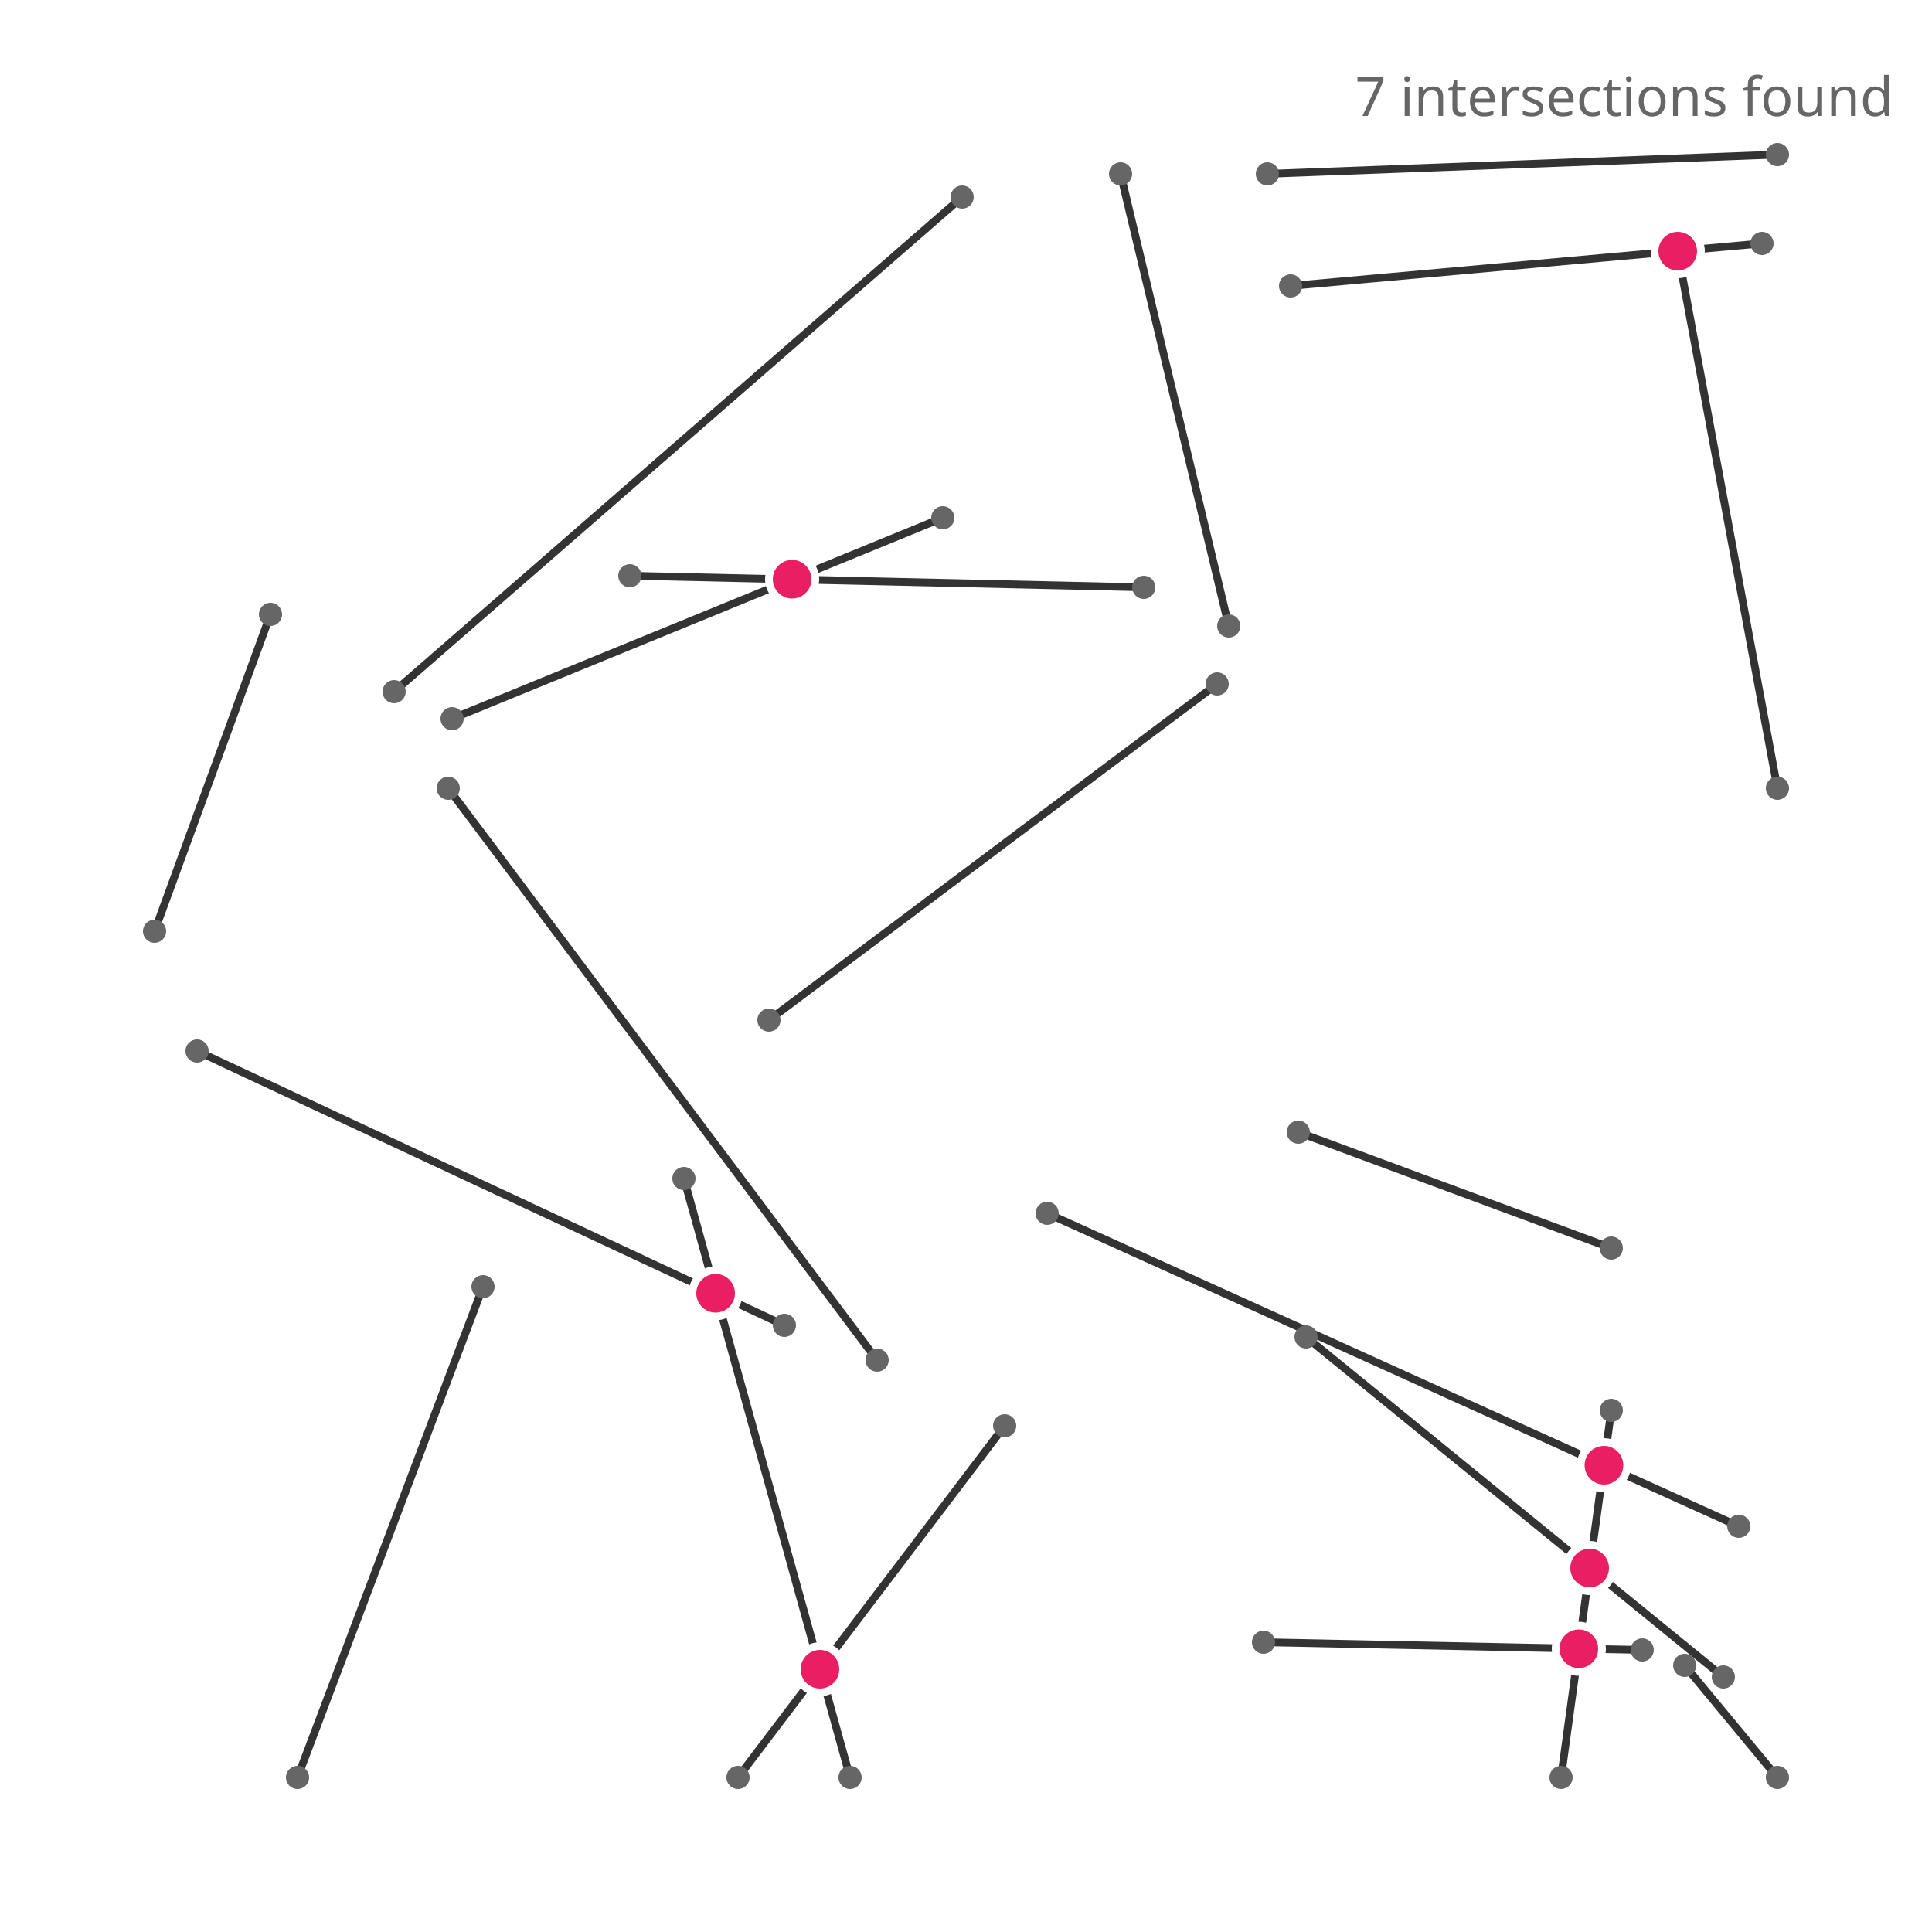
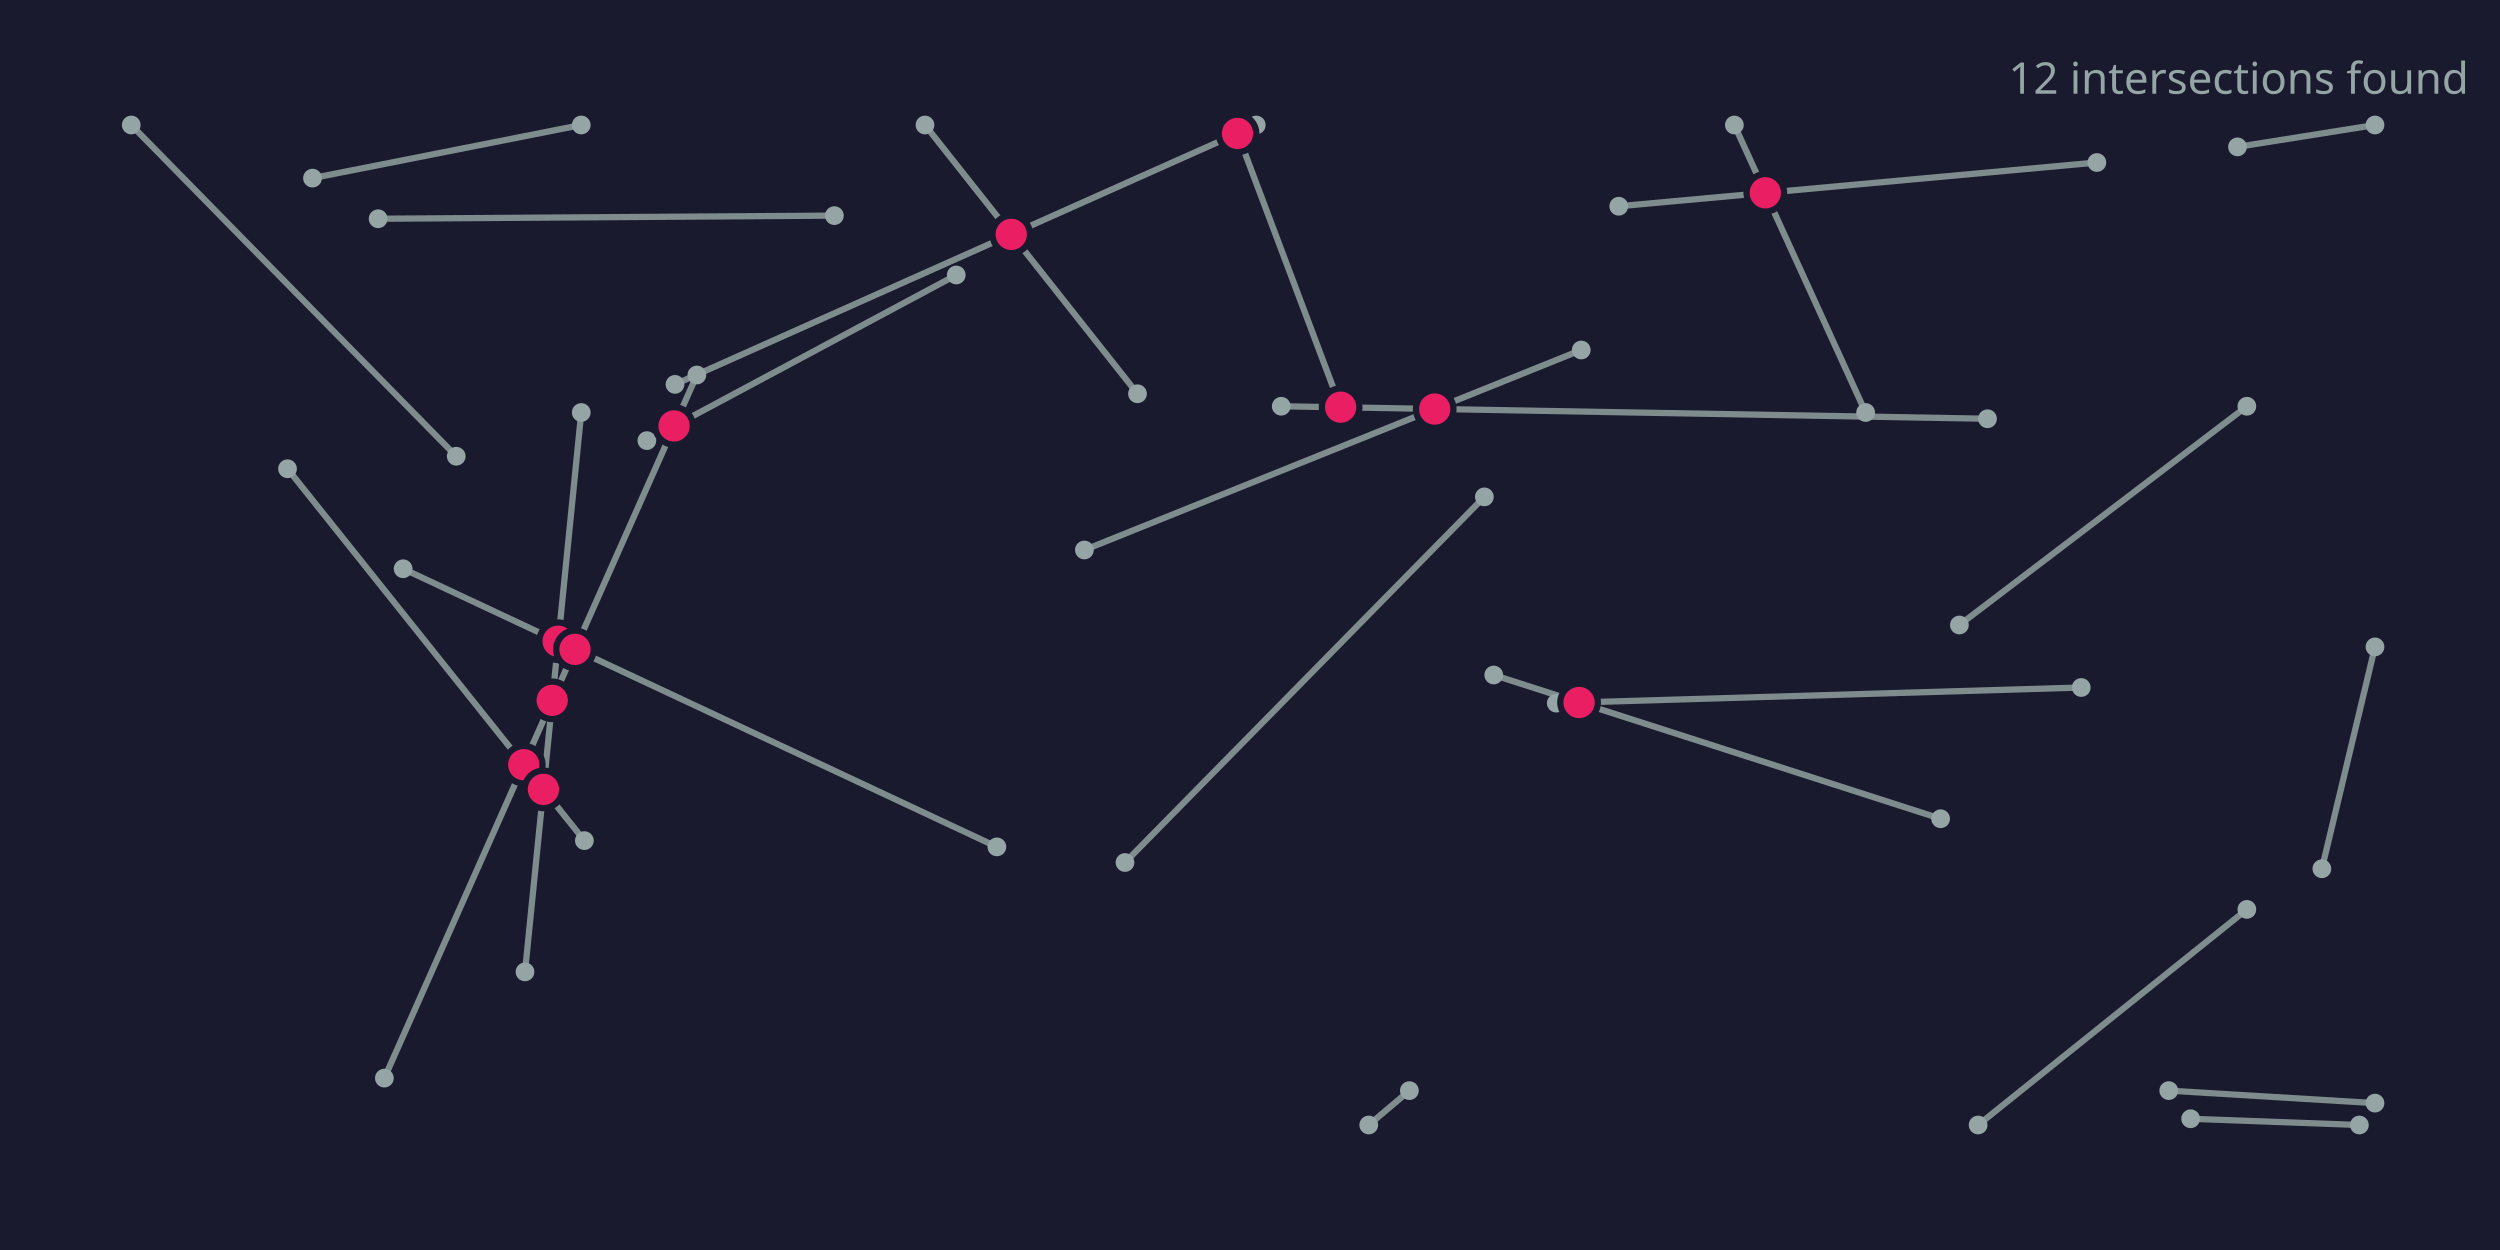
- <svg xmlns="http://www.w3.org/2000/svg" viewBox="0 0 500 500" width="500" height="500">
-   <rect width="500" height="500" fill="white" />
-   <g stroke="#333" stroke-width="2" stroke-linecap="round">
-     <line x1="116" y1="204" x2="227" y2="352" />
-     <line x1="117" y1="186" x2="244" y2="134" />
-     <line x1="51" y1="272" x2="203" y2="343" />
-     <line x1="271" y1="314" x2="450" y2="395" />
-     <line x1="328" y1="45" x2="460" y2="40" />
-     <line x1="191" y1="460" x2="260" y2="369" />
-     <line x1="163" y1="149" x2="296" y2="152" />
-     <line x1="327" y1="425" x2="425" y2="427" />
-     <line x1="338" y1="346" x2="446" y2="434" />
-     <line x1="404" y1="460" x2="417" y2="365" />
-     <line x1="334" y1="74" x2="456" y2="63" />
-     <line x1="434" y1="64" x2="460" y2="204" />
-     <line x1="336" y1="293" x2="417" y2="323" />
-     <line x1="77" y1="460" x2="125" y2="333" />
-     <line x1="199" y1="264" x2="315" y2="177" />
-     <line x1="177" y1="305" x2="220" y2="460" />
-     <line x1="290" y1="45" x2="318" y2="162" />
-     <line x1="40" y1="241" x2="70" y2="159" />
-     <line x1="102" y1="179" x2="249" y2="51" />
-     <line x1="436" y1="431" x2="460" y2="460" />
+ <svg xmlns="http://www.w3.org/2000/svg" viewBox="0 0 800 400" width="800" height="400">
+   <rect width="800" height="400" fill="#1a1a2e" />
+   <g stroke="#7f8c8d" stroke-width="2" stroke-linecap="round">
+     <line x1="360" y1="276" x2="475" y2="159" />
+     <line x1="347" y1="176" x2="506" y2="112" />
+     <line x1="129" y1="182" x2="319" y2="271" />
+     <line x1="478" y1="216" x2="621" y2="262" />
+     <line x1="743" y1="278" x2="760" y2="207" />
+     <line x1="633" y1="360" x2="719" y2="291" />
+     <line x1="216" y1="123" x2="402" y2="40" />
+     <line x1="207" y1="141" x2="306" y2="88" />
+     <line x1="627" y1="200" x2="719" y2="130" />
+     <line x1="555" y1="40" x2="597" y2="132" />
+     <line x1="518" y1="66" x2="671" y2="52" />
+     <line x1="716" y1="47" x2="760" y2="40" />
+     <line x1="410" y1="130" x2="636" y2="134" />
+     <line x1="168" y1="311" x2="186" y2="132" />
+     <line x1="296" y1="40" x2="364" y2="126" />
+     <line x1="395" y1="40" x2="430" y2="133" />
+     <line x1="92" y1="150" x2="187" y2="269" />
+     <line x1="42" y1="40" x2="146" y2="146" />
+     <line x1="121" y1="70" x2="267" y2="69" />
+     <line x1="498" y1="225" x2="666" y2="220" />
+     <line x1="438" y1="360" x2="451" y2="349" />
+     <line x1="694" y1="349" x2="760" y2="353" />
+     <line x1="123" y1="345" x2="223" y2="120" />
+     <line x1="100" y1="57" x2="186" y2="40" />
+     <line x1="701" y1="358" x2="755" y2="360" />
  </g>
-   <g fill="#666">
-     <circle cx="116" cy="204" r="3" />
-     <circle cx="227" cy="352" r="3" />
-     <circle cx="117" cy="186" r="3" />
-     <circle cx="244" cy="134" r="3" />
-     <circle cx="51" cy="272" r="3" />
-     <circle cx="203" cy="343" r="3" />
-     <circle cx="271" cy="314" r="3" />
-     <circle cx="450" cy="395" r="3" />
-     <circle cx="328" cy="45" r="3" />
-     <circle cx="460" cy="40" r="3" />
-     <circle cx="191" cy="460" r="3" />
-     <circle cx="260" cy="369" r="3" />
-     <circle cx="163" cy="149" r="3" />
-     <circle cx="296" cy="152" r="3" />
-     <circle cx="327" cy="425" r="3" />
-     <circle cx="425" cy="427" r="3" />
-     <circle cx="338" cy="346" r="3" />
-     <circle cx="446" cy="434" r="3" />
-     <circle cx="404" cy="460" r="3" />
-     <circle cx="417" cy="365" r="3" />
-     <circle cx="334" cy="74" r="3" />
-     <circle cx="456" cy="63" r="3" />
-     <circle cx="434" cy="64" r="3" />
-     <circle cx="460" cy="204" r="3" />
-     <circle cx="336" cy="293" r="3" />
-     <circle cx="417" cy="323" r="3" />
-     <circle cx="77" cy="460" r="3" />
-     <circle cx="125" cy="333" r="3" />
-     <circle cx="199" cy="264" r="3" />
-     <circle cx="315" cy="177" r="3" />
-     <circle cx="177" cy="305" r="3" />
-     <circle cx="220" cy="460" r="3" />
-     <circle cx="290" cy="45" r="3" />
-     <circle cx="318" cy="162" r="3" />
-     <circle cx="40" cy="241" r="3" />
-     <circle cx="70" cy="159" r="3" />
-     <circle cx="102" cy="179" r="3" />
-     <circle cx="249" cy="51" r="3" />
-     <circle cx="436" cy="431" r="3" />
-     <circle cx="460" cy="460" r="3" />
+   <g fill="#95a5a6">
+     <circle cx="360" cy="276" r="3" />
+     <circle cx="475" cy="159" r="3" />
+     <circle cx="347" cy="176" r="3" />
+     <circle cx="506" cy="112" r="3" />
+     <circle cx="129" cy="182" r="3" />
+     <circle cx="319" cy="271" r="3" />
+     <circle cx="478" cy="216" r="3" />
+     <circle cx="621" cy="262" r="3" />
+     <circle cx="743" cy="278" r="3" />
+     <circle cx="760" cy="207" r="3" />
+     <circle cx="633" cy="360" r="3" />
+     <circle cx="719" cy="291" r="3" />
+     <circle cx="216" cy="123" r="3" />
+     <circle cx="402" cy="40" r="3" />
+     <circle cx="207" cy="141" r="3" />
+     <circle cx="306" cy="88" r="3" />
+     <circle cx="627" cy="200" r="3" />
+     <circle cx="719" cy="130" r="3" />
+     <circle cx="555" cy="40" r="3" />
+     <circle cx="597" cy="132" r="3" />
+     <circle cx="518" cy="66" r="3" />
+     <circle cx="671" cy="52" r="3" />
+     <circle cx="716" cy="47" r="3" />
+     <circle cx="760" cy="40" r="3" />
+     <circle cx="410" cy="130" r="3" />
+     <circle cx="636" cy="134" r="3" />
+     <circle cx="168" cy="311" r="3" />
+     <circle cx="186" cy="132" r="3" />
+     <circle cx="296" cy="40" r="3" />
+     <circle cx="364" cy="126" r="3" />
+     <circle cx="395" cy="40" r="3" />
+     <circle cx="430" cy="133" r="3" />
+     <circle cx="92" cy="150" r="3" />
+     <circle cx="187" cy="269" r="3" />
+     <circle cx="42" cy="40" r="3" />
+     <circle cx="146" cy="146" r="3" />
+     <circle cx="121" cy="70" r="3" />
+     <circle cx="267" cy="69" r="3" />
+     <circle cx="498" cy="225" r="3" />
+     <circle cx="666" cy="220" r="3" />
+     <circle cx="438" cy="360" r="3" />
+     <circle cx="451" cy="349" r="3" />
+     <circle cx="694" cy="349" r="3" />
+     <circle cx="760" cy="353" r="3" />
+     <circle cx="123" cy="345" r="3" />
+     <circle cx="223" cy="120" r="3" />
+     <circle cx="100" cy="57" r="3" />
+     <circle cx="186" cy="40" r="3" />
+     <circle cx="701" cy="358" r="3" />
+     <circle cx="755" cy="360" r="3" />
  </g>
-   <g fill="#E91E63" stroke="white" stroke-width="2">
-     <circle cx="185.2" cy="334.7" r="6" />
-     <circle cx="205.0" cy="149.9" r="6" />
-     <circle cx="212.2" cy="432.0" r="6" />
-     <circle cx="408.6" cy="426.7" r="6" />
-     <circle cx="411.4" cy="405.8" r="6" />
-     <circle cx="415.1" cy="379.2" r="6" />
-     <circle cx="434.2" cy="65.0" r="6" />
+   <g fill="#E91E63" stroke="#1a1a2e" stroke-width="2">
+     <circle cx="167.6" cy="244.7" r="6" />
+     <circle cx="173.9" cy="252.6" r="6" />
+     <circle cx="176.7" cy="224.1" r="6" />
+     <circle cx="178.6" cy="205.2" r="6" />
+     <circle cx="184.0" cy="207.8" r="6" />
+     <circle cx="215.7" cy="136.3" r="6" />
+     <circle cx="323.6" cy="75.0" r="6" />
+     <circle cx="396.0" cy="42.7" r="6" />
+     <circle cx="429.0" cy="130.3" r="6" />
+     <circle cx="459.1" cy="130.9" r="6" />
+     <circle cx="505.3" cy="224.8" r="6" />
+     <circle cx="564.9" cy="61.7" r="6" />
  </g>
-   <text x="490" y="30" text-anchor="end" font-family="sans-serif" font-size="14" fill="#666">7 intersections found</text>
+   <text x="790" y="30" text-anchor="end" font-family="sans-serif" font-size="14" fill="#95a5a6">12 intersections found</text>
</svg>
